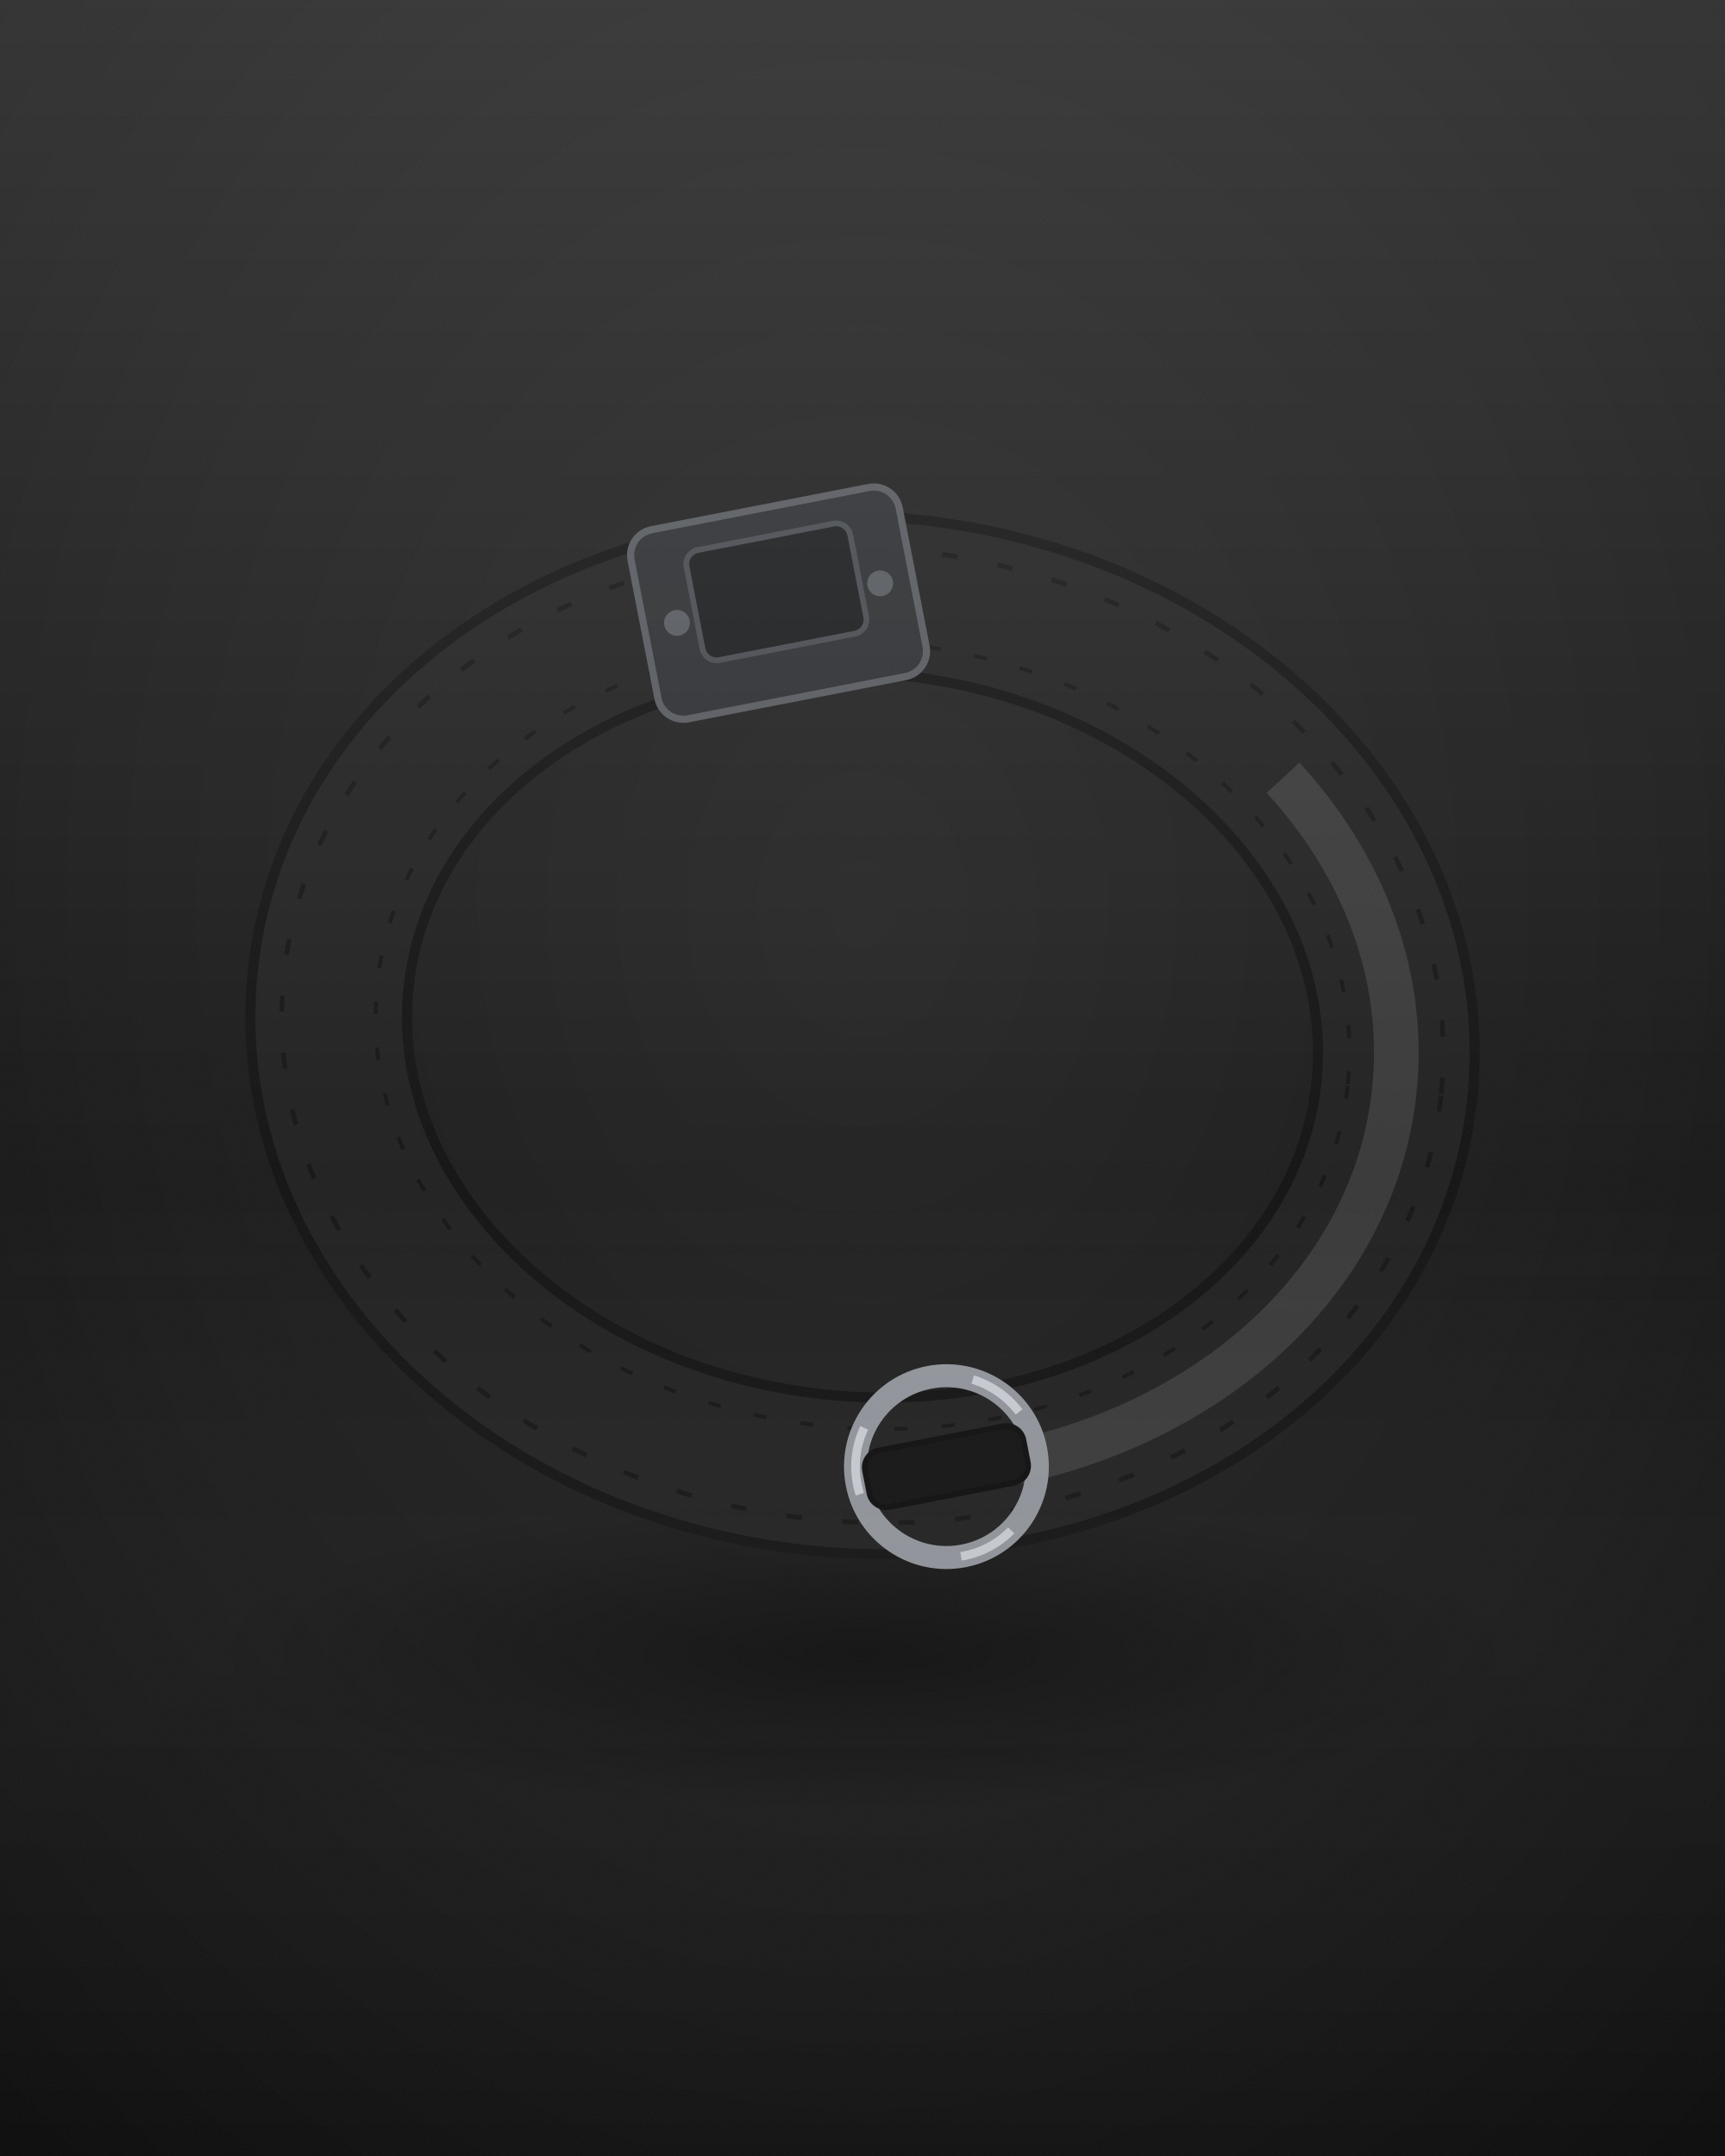
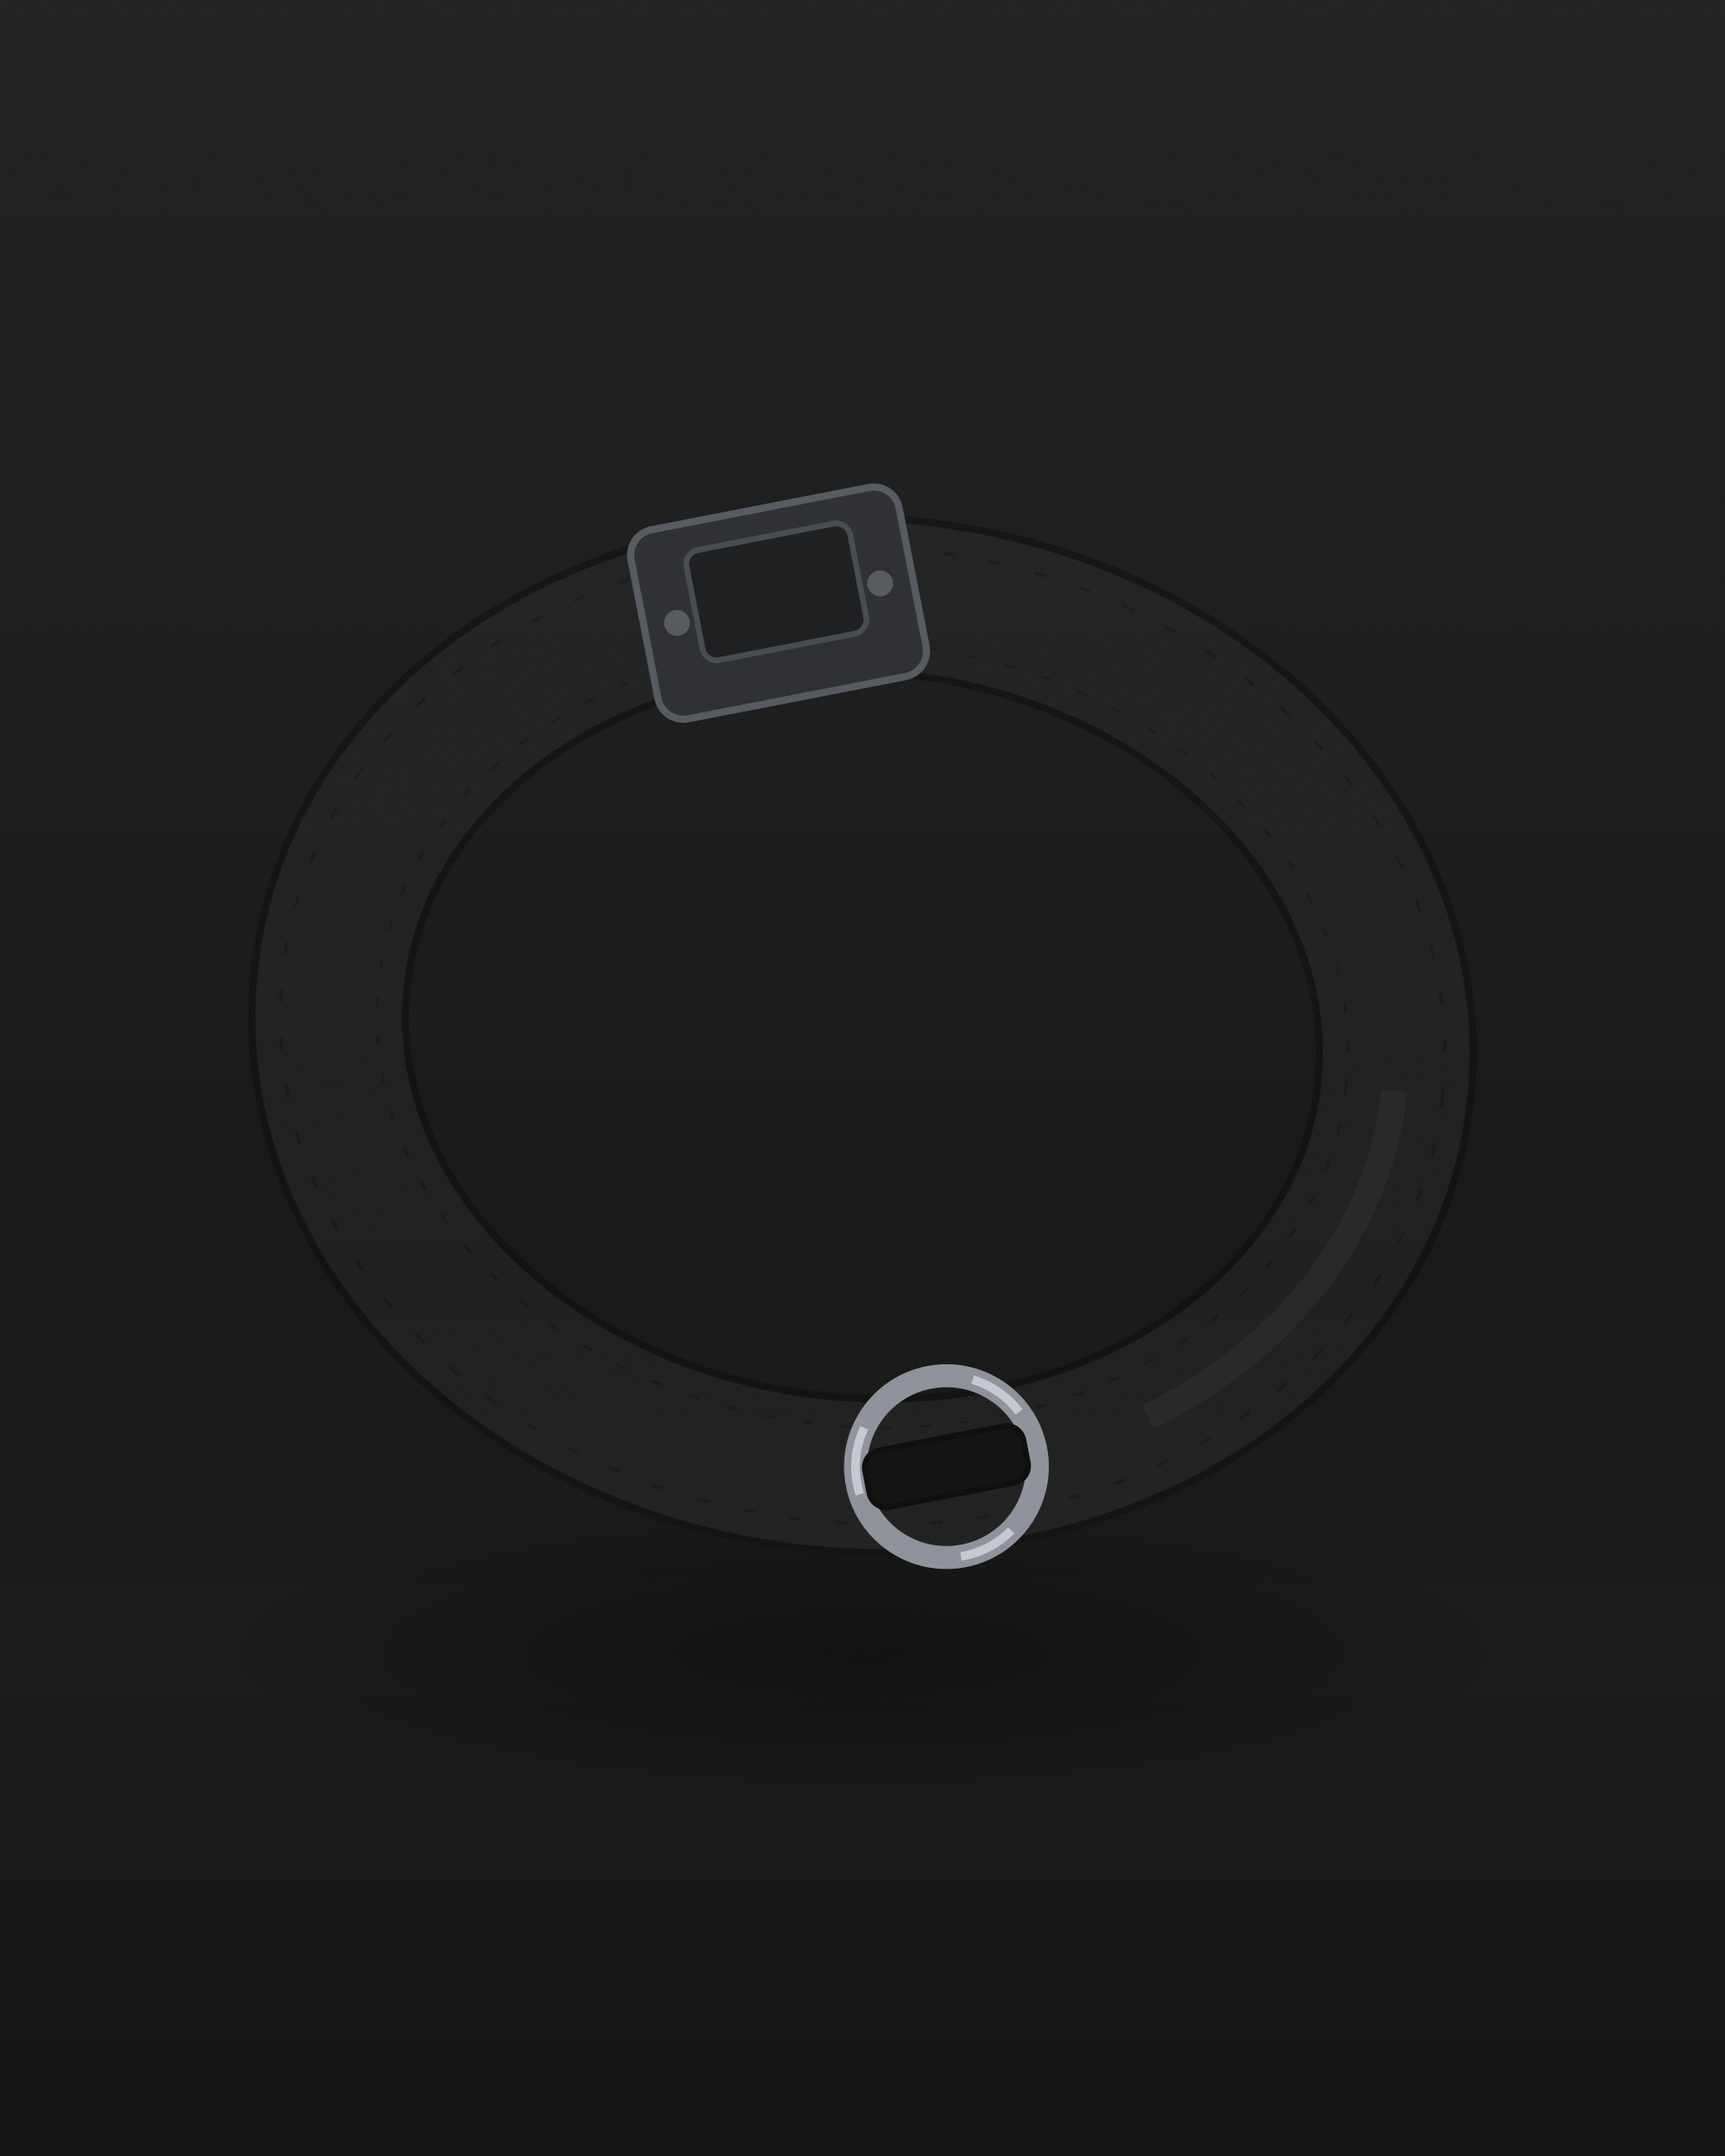
<svg xmlns="http://www.w3.org/2000/svg" width="1200" height="1500" viewBox="0 0 1200 1500">
  <defs>
-     <radialGradient id="bg-bastion-heavy-collar-1" cx="50%" cy="42%" r="75%">
-       <stop offset="0%" stop-color="#232323" />
-       <stop offset="60%" stop-color="#181818" />
-       <stop offset="100%" stop-color="#0e0e0e" />
-     </radialGradient>
+     <linearGradient id="bg-bastion-heavy-collar-1" x1="0" y1="0" x2="0" y2="1">
+       <stop offset="0%" stop-color="#1c1c1c" />
+       <stop offset="100%" stop-color="#151515" />
+     </linearGradient>
    <radialGradient id="floor-bastion-heavy-collar-1" cx="50%" cy="50%" r="50%">
-       <stop offset="0%" stop-color="#000000" stop-opacity="0.55" />
+       <stop offset="0%" stop-color="#000000" stop-opacity="0.4" />
      <stop offset="100%" stop-color="#000000" stop-opacity="0" />
    </radialGradient>
    <filter id="grain-bastion-heavy-collar-1">
-       <feTurbulence type="fractalNoise" baseFrequency="0.9" numOctaves="2" stitchTiles="stitch" />
-       <feColorMatrix type="matrix" values="0 0 0 0 1  0 0 0 0 1  0 0 0 0 1  0 0 0 0.03 0" />
+       <feTurbulence type="fractalNoise" baseFrequency="0.85" numOctaves="1" stitchTiles="stitch" />
+       <feColorMatrix type="matrix" values="0 0 0 0 1  0 0 0 0 1  0 0 0 0 1  0 0 0 0.012 0" />
    </filter>
    <linearGradient id="sheen-bastion-heavy-collar-1" x1="0" y1="0" x2="0" y2="1">
-       <stop offset="0%" stop-color="#ffffff" stop-opacity="0.28" />
-       <stop offset="55%" stop-color="#ffffff" stop-opacity="0.02" />
-       <stop offset="100%" stop-color="#000000" stop-opacity="0.25" />
+       <stop offset="0%" stop-color="#ffffff" stop-opacity="0.05" />
+       <stop offset="60%" stop-color="#ffffff" stop-opacity="0" />
+       <stop offset="100%" stop-color="#000000" stop-opacity="0.08" />
    </linearGradient>
  </defs>
  <rect width="1200" height="1500" fill="url(#bg-bastion-heavy-collar-1)" />
  <ellipse cx="600" cy="1150" rx="460" ry="110" fill="url(#floor-bastion-heavy-collar-1)" />
  <g transform="translate(600 720) scale(1) rotate(6)">
-     <ellipse rx="372" ry="306" fill="none" stroke="#111111" stroke-width="116" />
+     <ellipse rx="372" ry="306" fill="none" stroke="#111111" stroke-width="112" />
    <ellipse rx="372" ry="306" fill="none" stroke="#1F1F1F" stroke-width="102" />
-     <ellipse rx="372" ry="306" fill="none" stroke="#505050" stroke-width="31" stroke-dasharray="558 1488" stroke-dashoffset="149" opacity="0.5" />
-     <ellipse rx="372" ry="306" fill="none" stroke="#111111" stroke-width="3" stroke-dasharray="10 26" opacity="0.85" transform="scale(0.9122581 0.8933333)" />
-     <ellipse rx="372" ry="306" fill="none" stroke="#111111" stroke-width="3" stroke-dasharray="10 26" opacity="0.85" transform="scale(1.087742 1.106667)" />
+     <ellipse rx="372" ry="306" fill="none" stroke="#505050" stroke-width="18" stroke-dasharray="446 1860" stroke-dashoffset="149" opacity="0.18" />
+     <ellipse rx="372" ry="306" fill="none" stroke="#111111" stroke-width="2" stroke-dasharray="8 22" opacity="0.5" transform="scale(0.9095161 0.89)" />
+     <ellipse rx="372" ry="306" fill="none" stroke="#111111" stroke-width="2" stroke-dasharray="8 22" opacity="0.5" transform="scale(1.090484 1.11)" />
    <g transform="rotate(-17) translate(0 -306)">
      <rect x="-95" y="-67" width="190" height="134" rx="18" fill="#2b2d30" stroke="#54575c" stroke-width="5" />
      <rect x="-58" y="-47" width="116" height="78" rx="10" fill="#1a1b1d" stroke="#45484d" stroke-width="4" />
      <circle cx="72" cy="0" r="9" fill="#54575c" />
      <circle cx="-72" cy="0" r="9" fill="#54575c" />
    </g>
    <g transform="rotate(163) translate(0 -306)">
      <circle r="63.24" fill="none" stroke="#8f9399" stroke-width="16" />
      <circle r="63.24" fill="none" stroke="#c6cad0" stroke-width="6" stroke-dasharray="40 90" />
      <rect x="-56.1" y="-20" width="112.2" height="40" rx="12" fill="#111111" stroke="#0c0c0c" stroke-width="4" />
    </g>
  </g>
  <rect width="1200" height="1500" fill="url(#sheen-bastion-heavy-collar-1)" opacity="0.5" />
  <rect width="1200" height="1500" filter="url(#grain-bastion-heavy-collar-1)" />
</svg>
